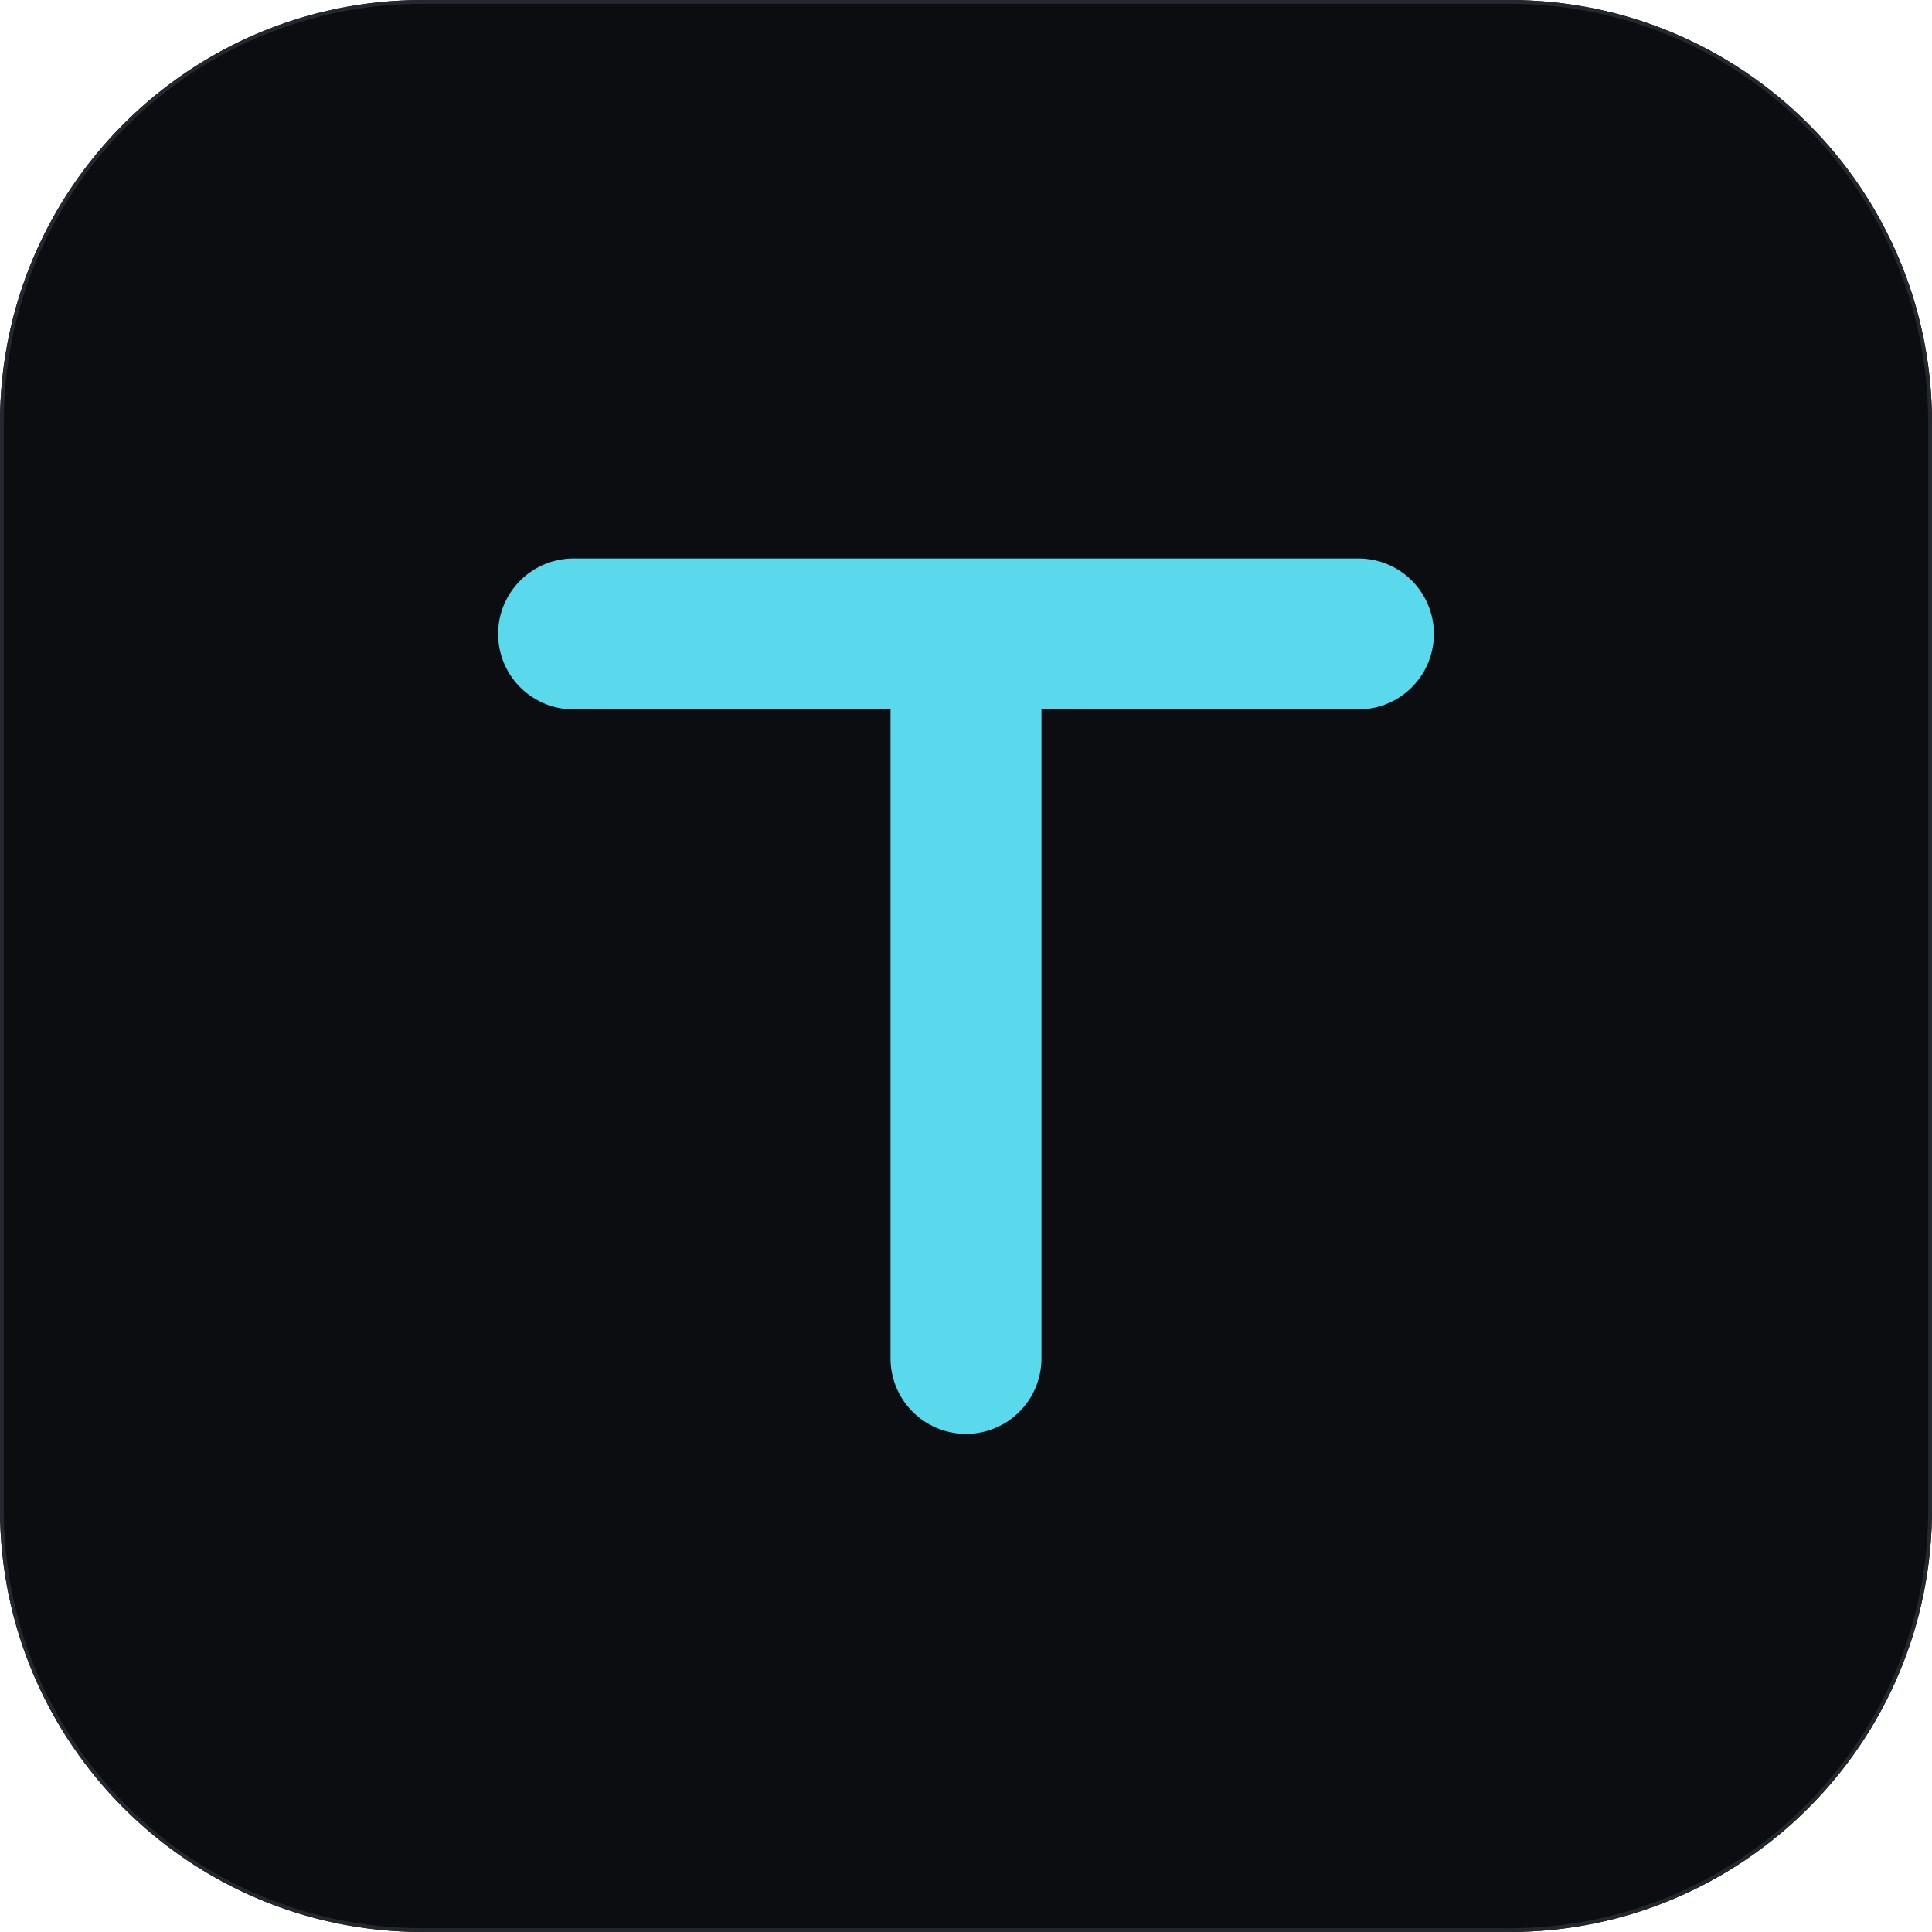
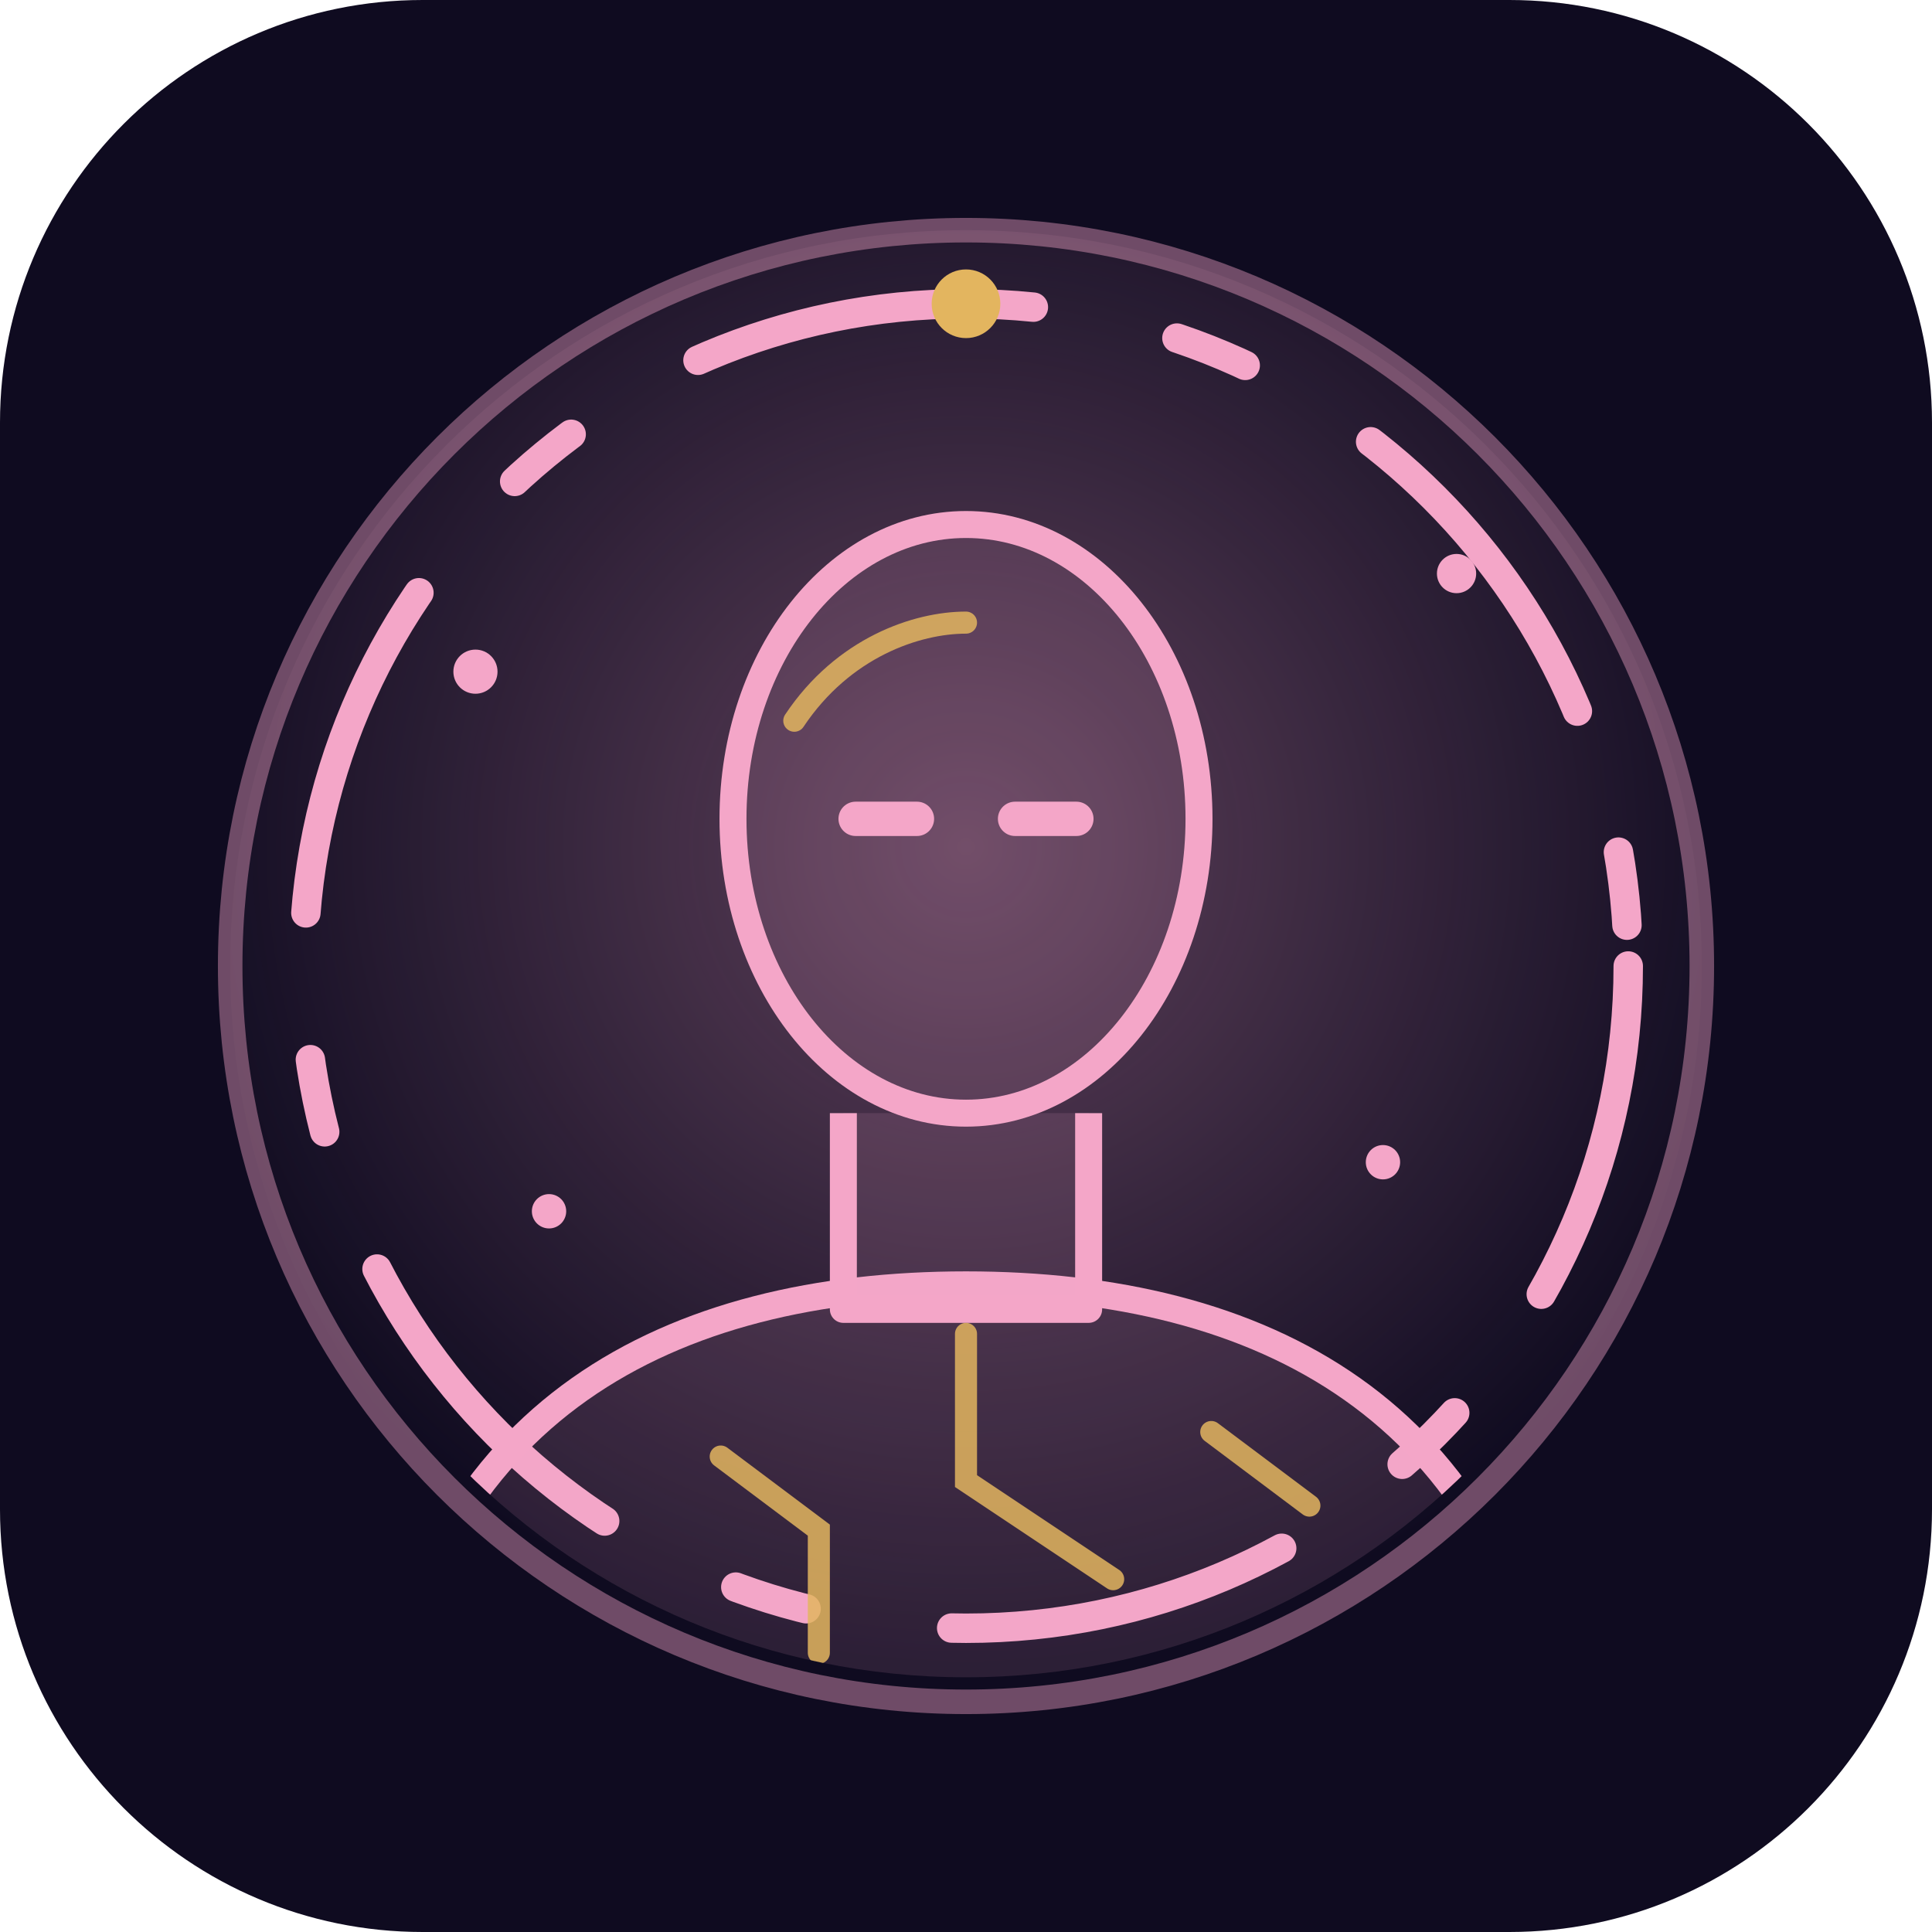
<svg xmlns="http://www.w3.org/2000/svg" viewBox="0 0 512 512">
-   <rect width="512" height="512" rx="112" fill="#0b0d10" />
-   <rect x="0.5" y="0.5" width="511" height="511" rx="111.5" fill="none" stroke="#23282f" />
-   <path d="M152 168h208M256 168v192" stroke="#5ad8ec" stroke-width="40" stroke-linecap="round" />
+   <defs>
+     <clipPath id="c">
+       <circle cx="32" cy="32" r="29" />
+     </clipPath>
+     <radialGradient id="g" cx="50%" cy="42%" r="55%">
+       <stop offset="0%" stop-color="#f4a6c8" stop-opacity="0.35" />
+       <stop offset="100%" stop-color="#f4a6c8" stop-opacity="0" />
+     </radialGradient>
+   </defs>
+   <rect width="512" height="512" rx="112" fill="#0f0b20" />
+   <g transform="translate(48 48) scale(6.5)">
+     <circle cx="32" cy="32" r="30" fill="url(#g)" />
+     <circle cx="32" cy="32" r="30" fill="none" stroke="#f4a6c8" stroke-opacity="0.42" stroke-width="1" />
+     <circle cx="32" cy="32" r="27" fill="none" stroke="#f4a6c8" stroke-width="1.2" stroke-dasharray="14 6 3 6" stroke-linecap="round" />
+     <circle cx="32" cy="5" r="1.4" fill="#e3b55f" />
+     <g clip-path="url(#c)">
+       <g fill="#f4a6c8" fill-opacity="0.13" stroke="#f4a6c8" stroke-width="1.1" stroke-linejoin="round">
+         <path d="M8 64 C10 50 20 45 32 45 C44 45 54 50 56 64 Z" />
+         <path d="M27 38 L27 46 L37 46 L37 38" />
+         <ellipse cx="32" cy="26" rx="9.5" ry="12" />
+       </g>
+       <g fill="none" stroke="#e3b55f" stroke-width="0.9" stroke-linecap="round" opacity="0.85">
+         <path d="M32 47 L32 53 L38 57" />
+         <path d="M22 52 L26 55 L26 60" />
+         <path d="M42 51 L46 54" />
+         <path d="M25 22 C27 19 30 18 32 18" />
+       </g>
+       <g stroke="#f4a6c8" stroke-width="1.4" stroke-linecap="round">
+         <path d="M27.5 26 L30 26" />
+         <path d="M34 26 L36.5 26" />
+       </g>
+     </g>
+     <g fill="#f4a6c8">
+       <circle cx="12" cy="20" r="0.9" />
+       <circle cx="52" cy="16" r="0.8" />
+       <circle cx="49" cy="40" r="0.7" />
+       <circle cx="15" cy="42" r="0.7" />
+     </g>
+   </g>
</svg>
